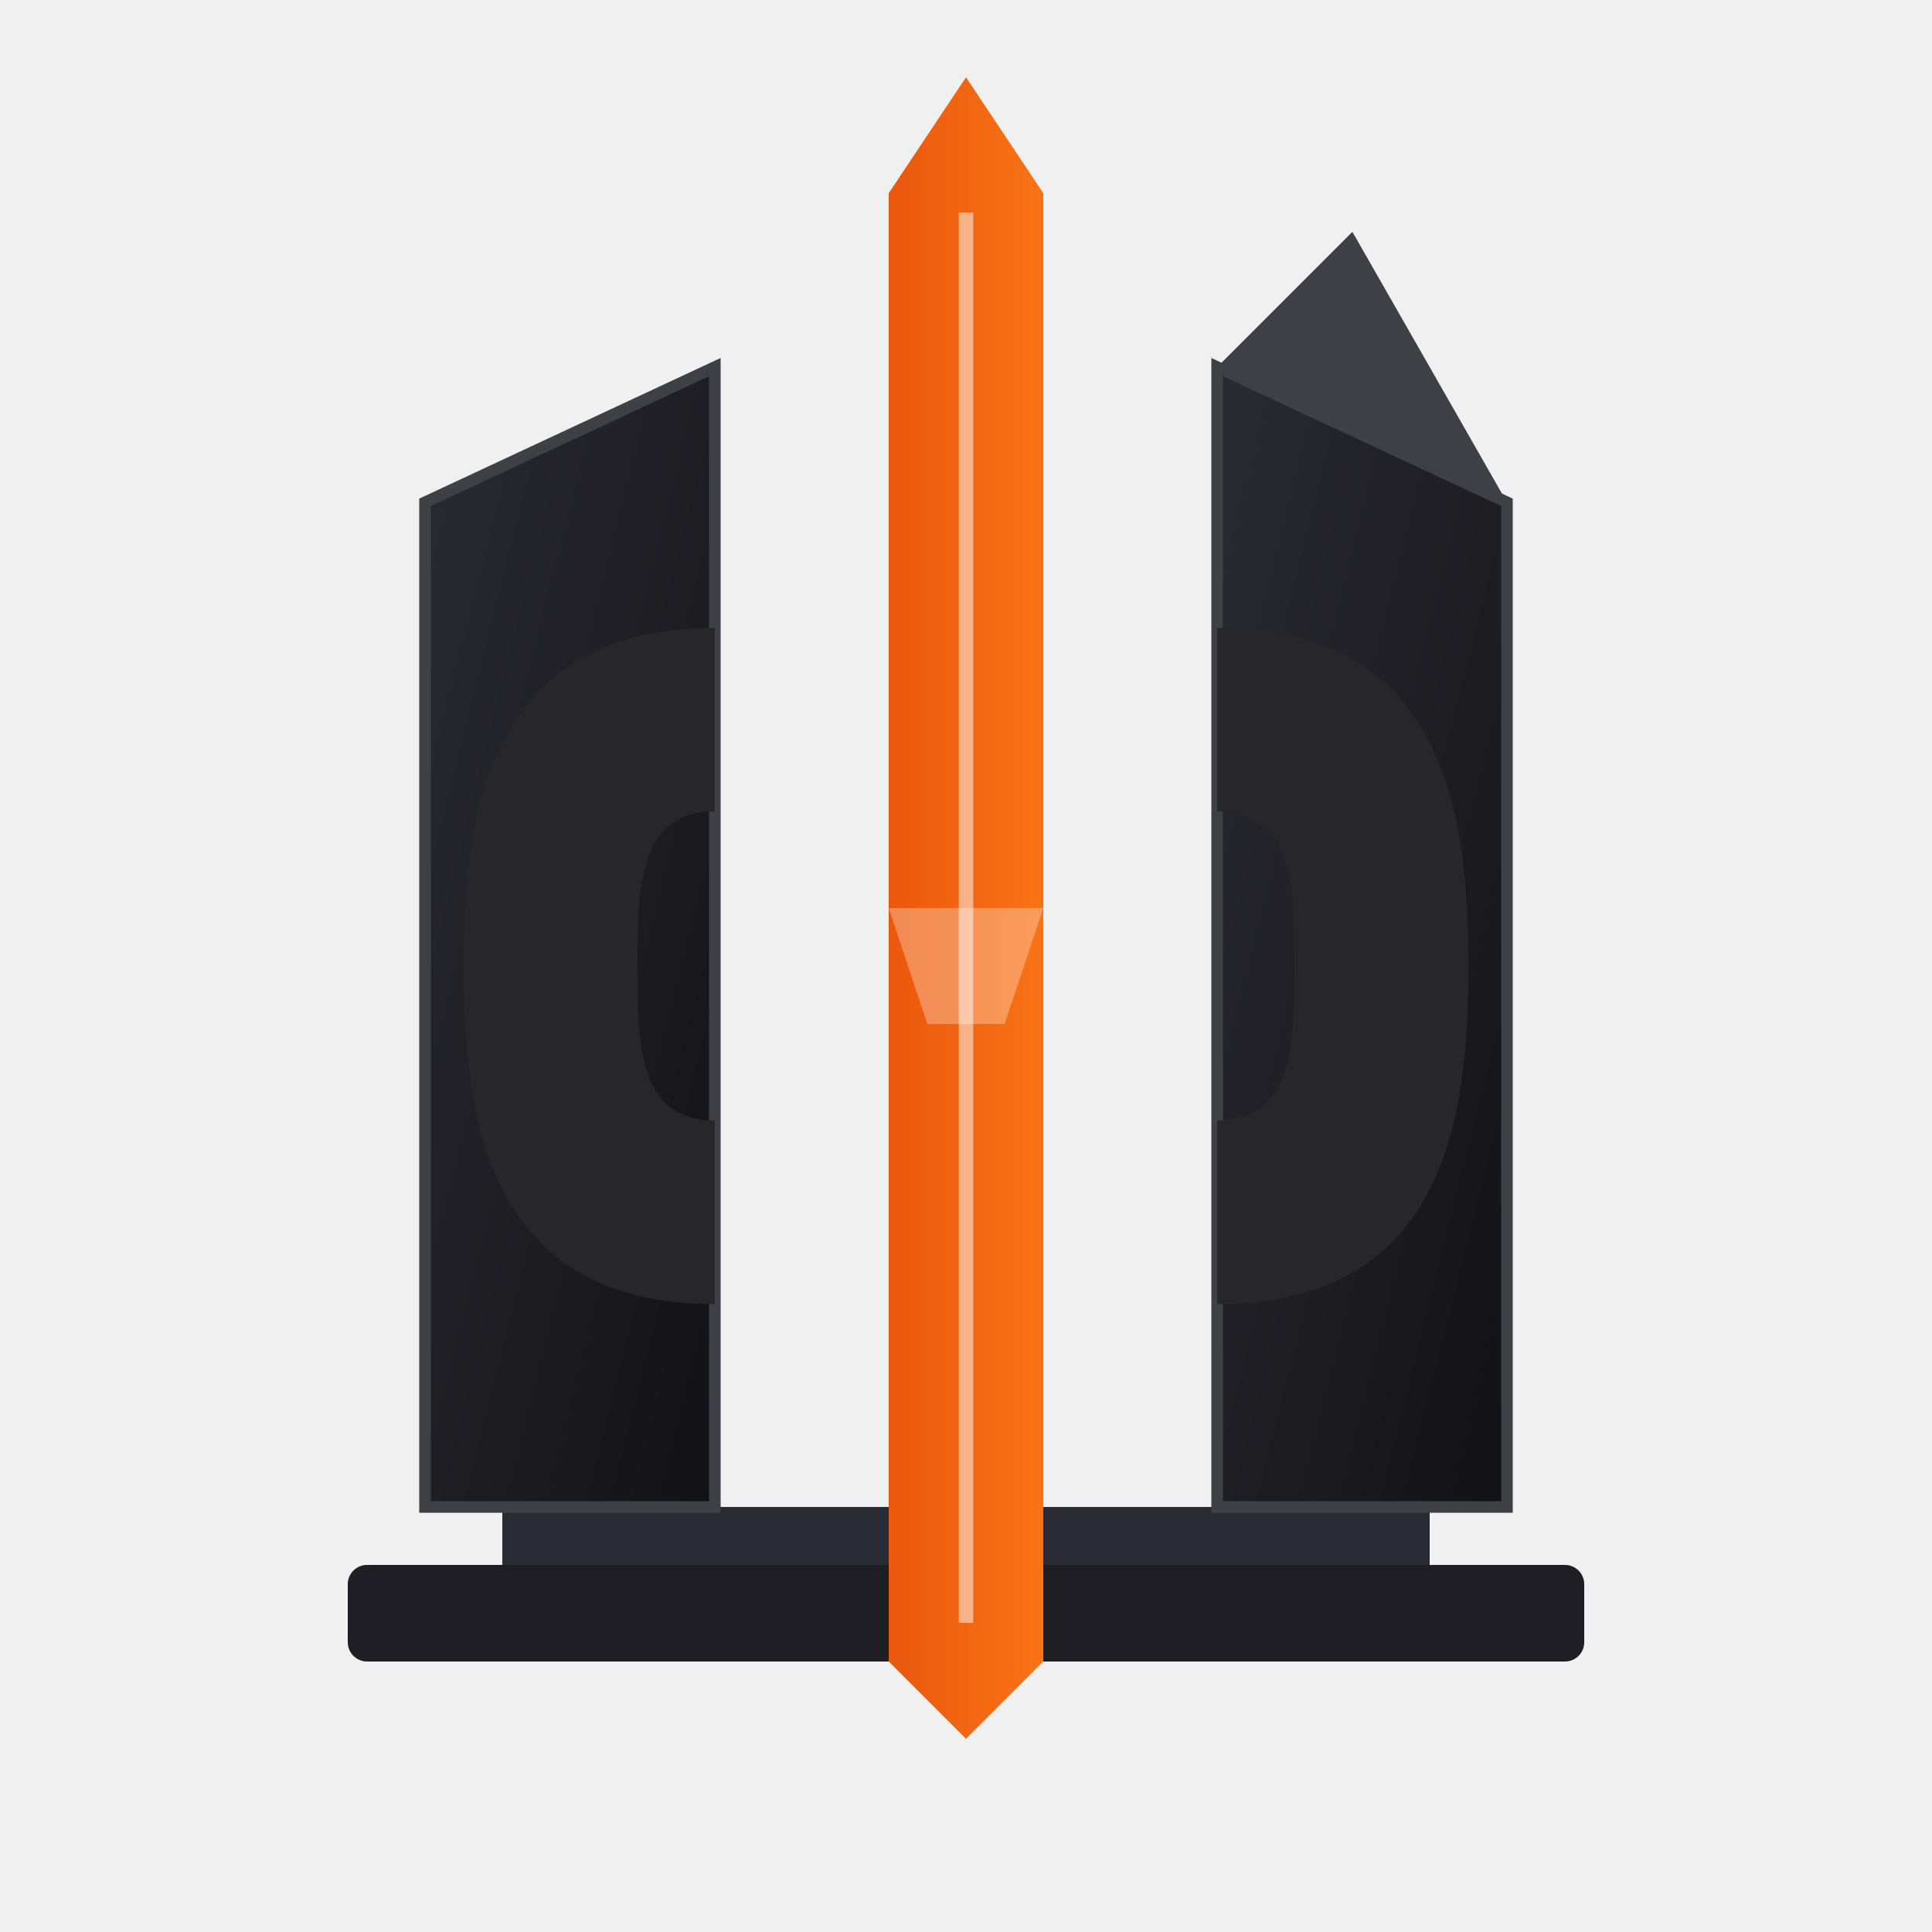
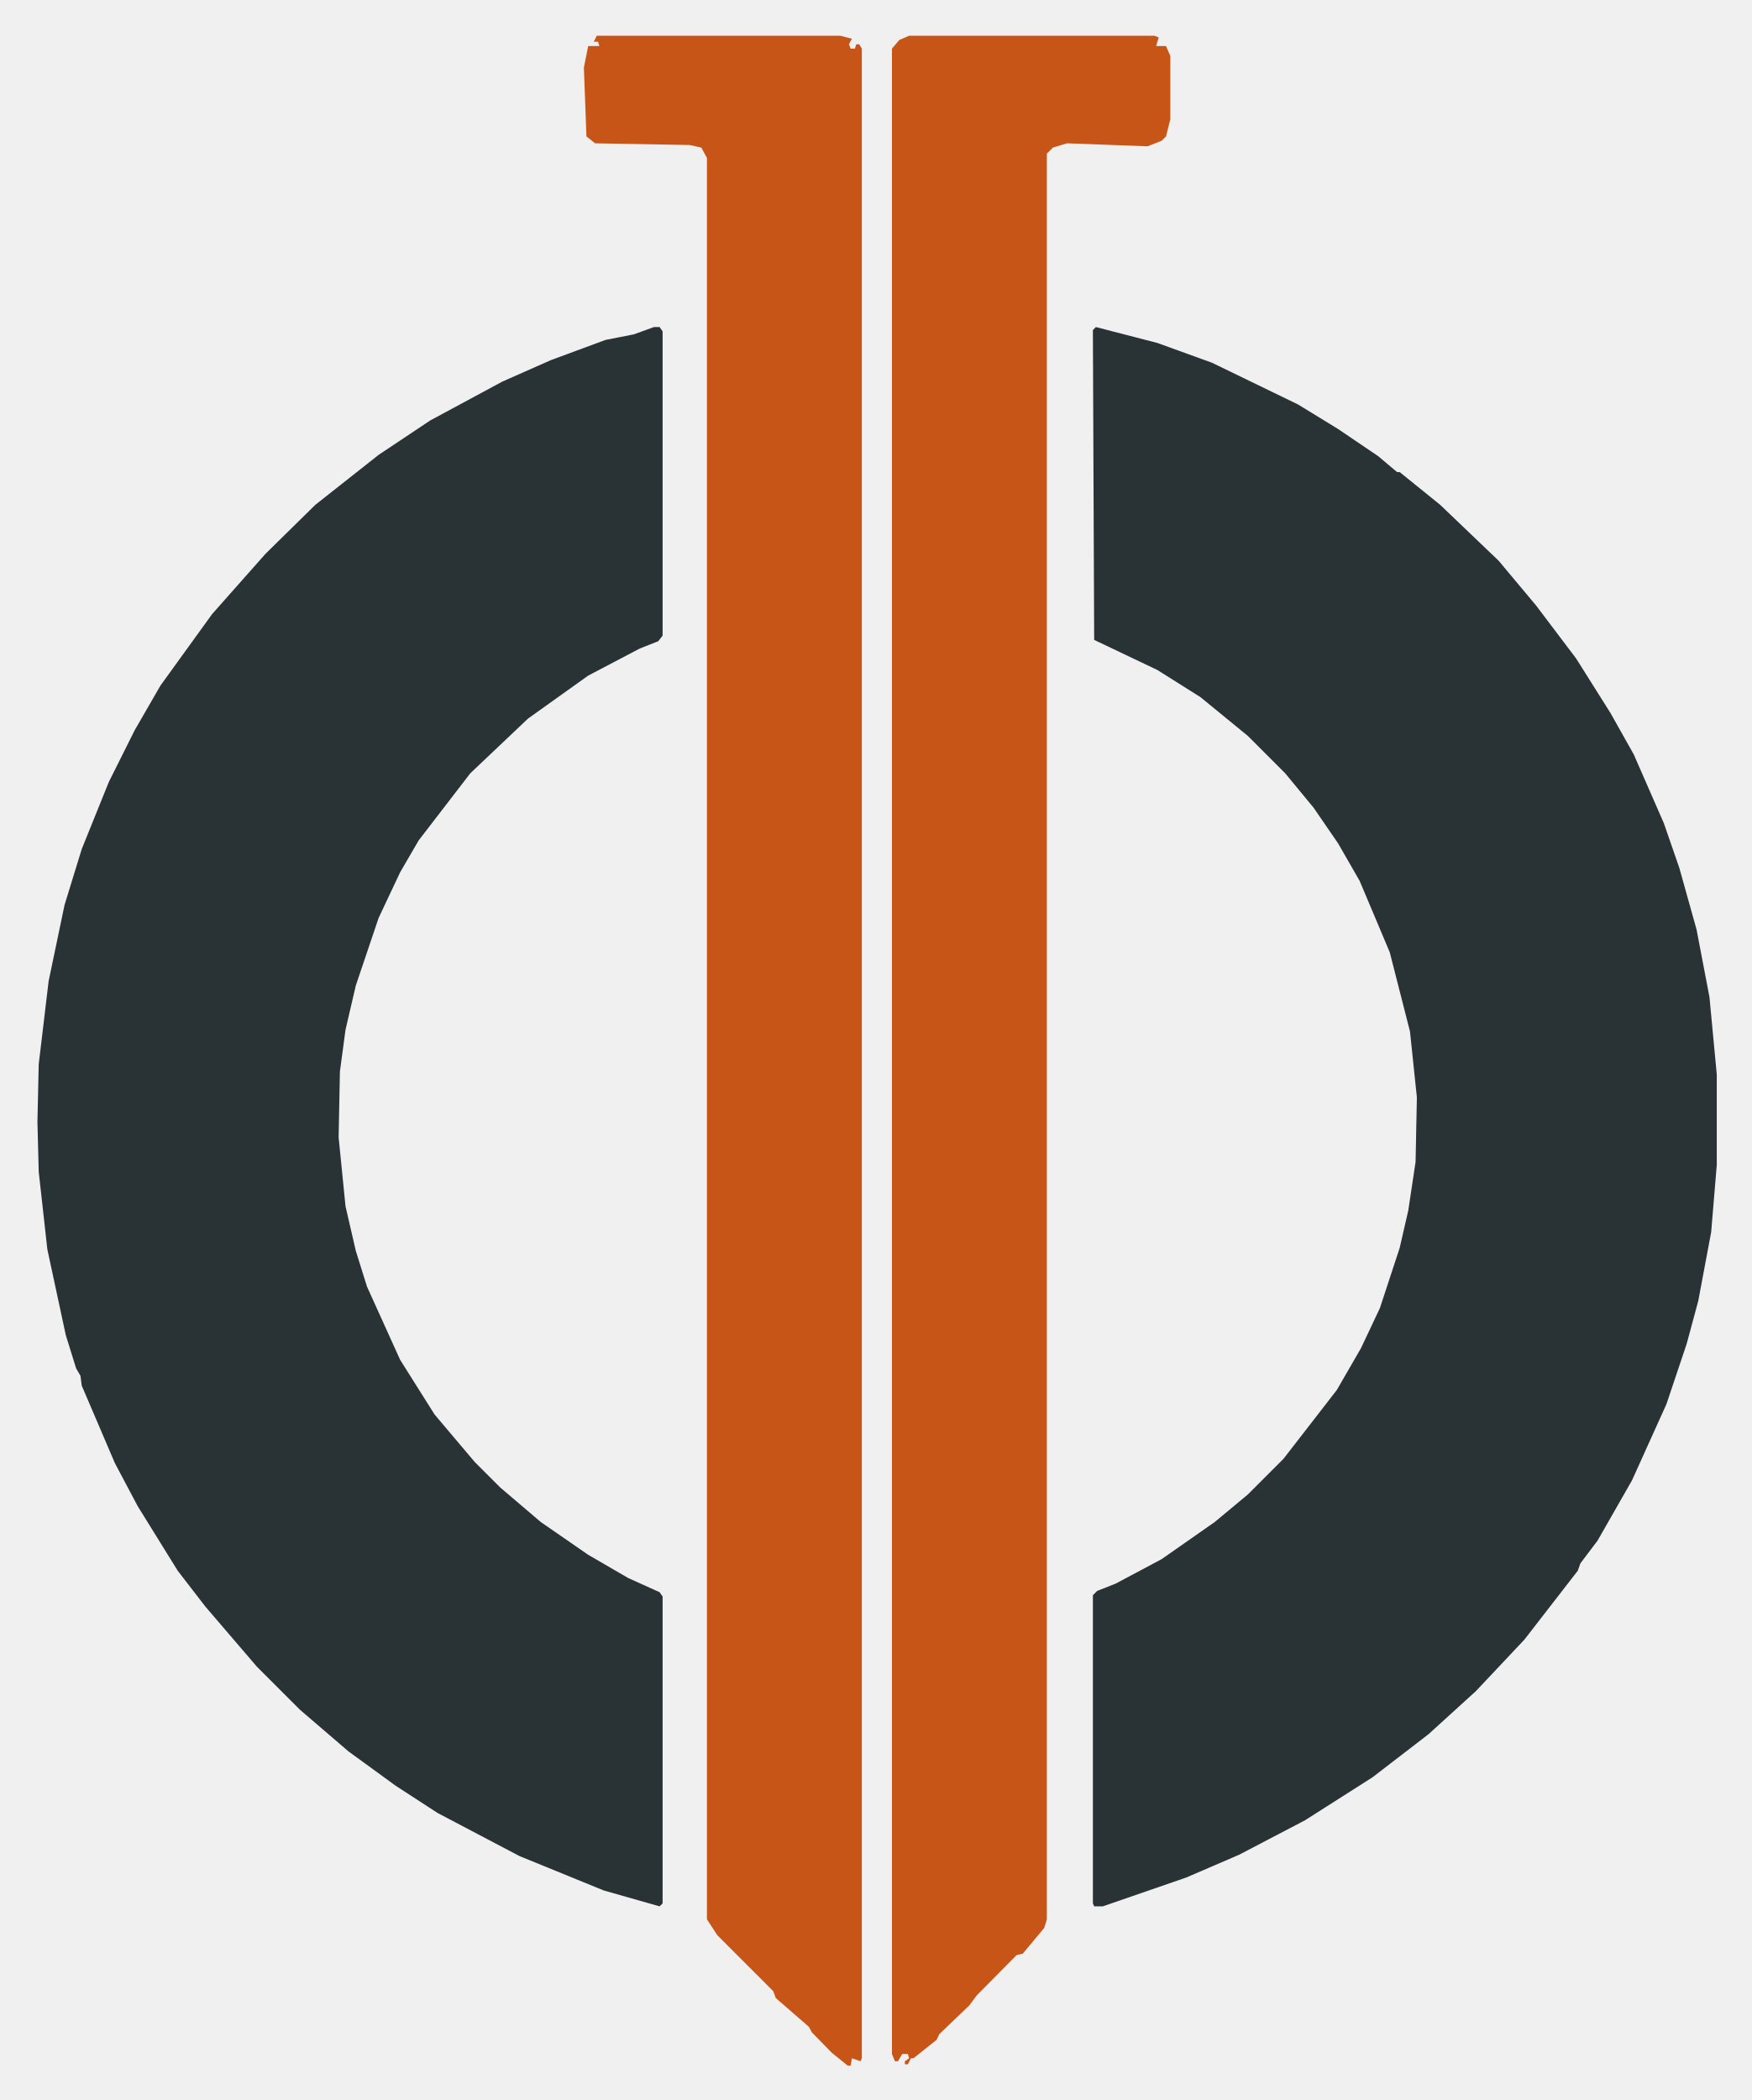
- <svg xmlns="http://www.w3.org/2000/svg" role="img" aria-label="شعار فاي تك" viewBox="0 0 200 200" width="100%" height="100%">
-   <defs>
-     <linearGradient id="portalOrange" x1="0" y1="0" x2="1" y2="0">
-       <stop offset="0%" stop-color="#ea580c" />
-       <stop offset="100%" stop-color="#f97316" />
-     </linearGradient>
-     <linearGradient id="portalDark" x1="0" y1="0" x2="1" y2="1">
-       <stop offset="0%" stop-color="#2a2a32" />
-       <stop offset="100%" stop-color="#121215" />
-     </linearGradient>
-   </defs>
-   <rect x="36" y="162" width="128" height="10" rx="2" fill="#1e1e24" />
-   <rect x="52" y="156" width="96" height="6" fill="#2a2a34" />
-   <polygon points="44,52 74,38 74,156 44,156" fill="url(#portalDark)" stroke="#3f3f46" stroke-width="1.2" />
-   <path d="M 74 65 C 50 65, 48 85, 48 100 C 48 115, 50 135, 74 135 L 74 116 C 66 116, 66 108, 66 100 C 66 92, 66 84, 74 84 Z" fill="#27272a" />
-   <polygon points="126,38 156,52 156,156 126,156" fill="url(#portalDark)" stroke="#3f3f46" stroke-width="1.2" />
-   <polygon points="126,38 140,24 156,52" fill="#3f3f46" />
-   <path d="M 126 65 C 150 65, 152 85, 152 100 C 152 115, 150 135, 126 135 L 126 116 C 134 116, 134 108, 134 100 C 134 92, 134 84, 126 84 Z" fill="#27272a" />
-   <polygon points="92,20 100,8 108,20 108,172 100,180 92,172" fill="url(#portalOrange)" />
-   <line x1="100" y1="22" x2="100" y2="168" stroke="#ffffff" stroke-width="1.5" stroke-opacity="0.5" />
-   <polygon points="92,94 108,94 104,106 96,106" fill="#ffffff" fill-opacity="0.3" />
+ <svg xmlns="http://www.w3.org/2000/svg" viewBox="308 105 407 488" role="img" aria-label="شعار فاي تك">
+   <path fill="#293235" fill-rule="evenodd" d="M562.7 181.0 L562.0 181.7 L562.3 253.7 L577.0 260.7 L587.0 267.0 L598.0 276.0 L606.7 284.7 L613.3 292.7 L619.0 301.0 L624.0 309.7 L631.0 326.3 L635.7 344.7 L637.3 360.0 L637.0 375.0 L635.3 386.3 L633.3 395.0 L628.7 409.0 L624.3 418.3 L618.7 428.0 L606.3 444.0 L598.0 452.3 L590.3 458.7 L578.0 467.3 L567.3 473.0 L563.0 474.7 L562.0 475.7 L562.0 547.3 L562.3 548.0 L564.3 548.0 L583.7 541.3 L596.0 536.0 L611.3 528.0 L627.0 518.0 L640.0 508.0 L651.0 498.0 L662.3 486.0 L674.7 470.0 L675.3 468.3 L679.3 463.0 L687.3 449.0 L695.3 431.3 L700.0 417.3 L702.7 407.3 L705.7 391.3 L707.0 375.7 L707.0 354.7 L705.3 336.7 L702.3 321.0 L698.3 306.7 L694.7 296.3 L687.7 280.3 L682.3 270.7 L674.3 258.0 L665.0 245.7 L656.3 235.3 L642.7 222.3 L633.3 214.7 L632.7 214.7 L628.3 211.0 L619.0 204.7 L609.7 199.0 L589.7 189.3 L577.0 184.7ZM460.0 181.0 L455.3 182.7 L448.7 184.0 L436.0 188.7 L424.7 193.7 L408.0 202.7 L396.0 210.7 L381.3 222.3 L369.7 233.7 L357.3 247.7 L345.3 264.3 L339.3 274.7 L333.3 286.7 L327.0 302.3 L323.0 315.3 L319.3 333.0 L317.0 352.3 L316.7 365.7 L317.0 377.3 L319.0 395.3 L323.3 415.3 L325.7 423.0 L326.7 424.7 L327.0 427.0 L334.7 445.0 L340.0 455.0 L349.3 470.0 L355.7 478.3 L367.7 492.3 L377.7 502.3 L389.0 512.0 L400.0 520.0 L409.7 526.3 L428.7 536.3 L448.3 544.3 L461.3 548.0 L462.0 547.3 L462.0 476.0 L461.3 475.0 L454.0 471.7 L444.7 466.3 L433.7 458.7 L424.3 450.7 L418.3 444.7 L409.0 433.7 L401.0 421.0 L393.3 404.0 L390.7 395.7 L388.3 385.3 L386.7 369.3 L387.0 354.0 L388.3 344.3 L390.7 334.0 L396.0 318.3 L401.0 307.7 L405.3 300.3 L417.3 284.7 L430.7 272.0 L444.7 262.0 L456.7 255.7 L461.0 254.0 L462.0 252.7 L462.0 182.0 L461.3 181.0Z" />
+   <path fill="#c75517" fill-rule="evenodd" d="M576.3 113.3 L519.3 113.3 L517.0 114.3 L515.3 116.3 L515.3 582.3 L516.0 584.0 L516.7 584.0 L517.7 582.3 L519.0 582.3 L519.3 583.3 L518.3 584.0 L518.3 584.7 L519.0 584.7 L519.7 583.3 L520.3 583.3 L525.7 579.0 L526.3 577.7 L533.3 571.0 L535.0 568.7 L544.3 559.3 L545.7 559.0 L550.7 553.0 L551.3 551.0 L551.3 140.7 L552.7 139.3 L556.0 138.3 L574.7 139.0 L578.0 137.7 L579.0 136.7 L580.0 132.7 L580.0 118.0 L579.0 115.7 L576.7 115.7 L577.3 113.7ZM446.7 113.3 L446.0 114.7 L447.0 114.7 L447.3 115.7 L444.7 115.7 L443.7 120.7 L444.3 136.7 L446.3 138.3 L468.3 138.7 L471.0 139.3 L472.3 141.7 L472.3 551.0 L474.7 554.7 L487.7 567.7 L488.3 569.3 L496.0 576.0 L496.7 577.3 L501.3 582.0 L505.0 585.0 L505.7 585.0 L506.0 583.3 L508.0 584.0 L508.3 583.3 L508.3 116.3 L507.7 115.3 L507.0 115.3 L506.7 116.3 L505.7 116.3 L505.3 115.3 L506.0 114.0 L503.3 113.3Z" />
</svg>
